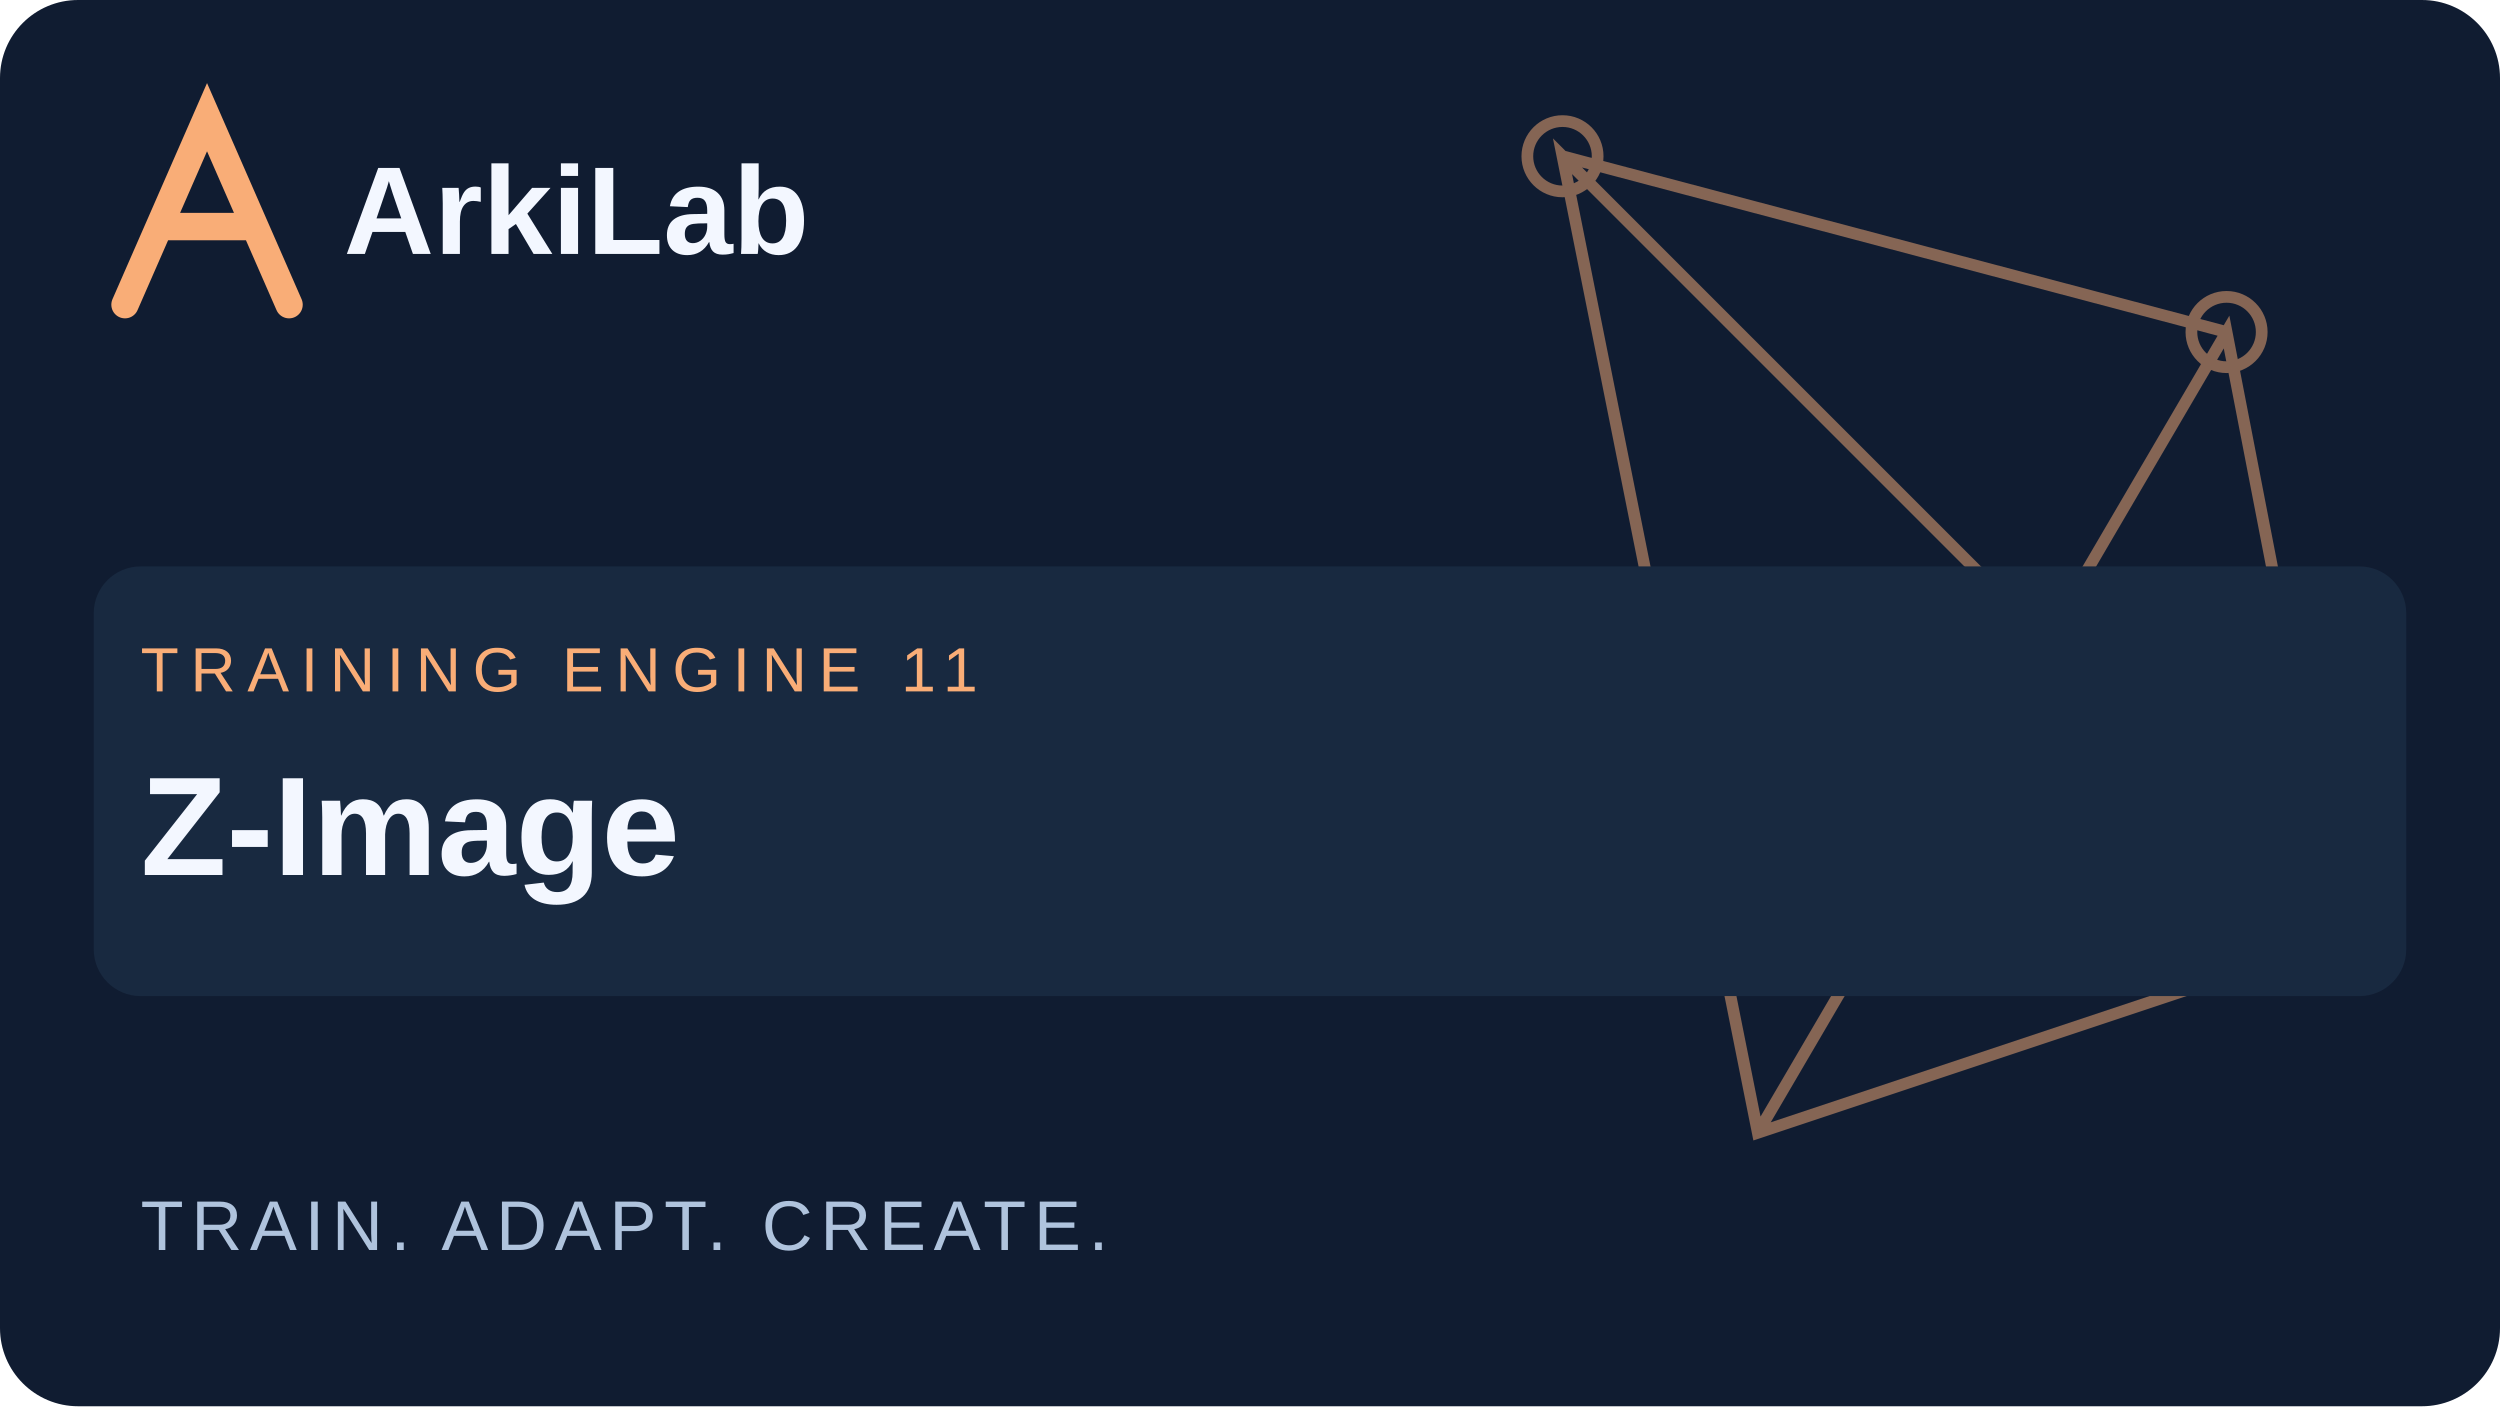
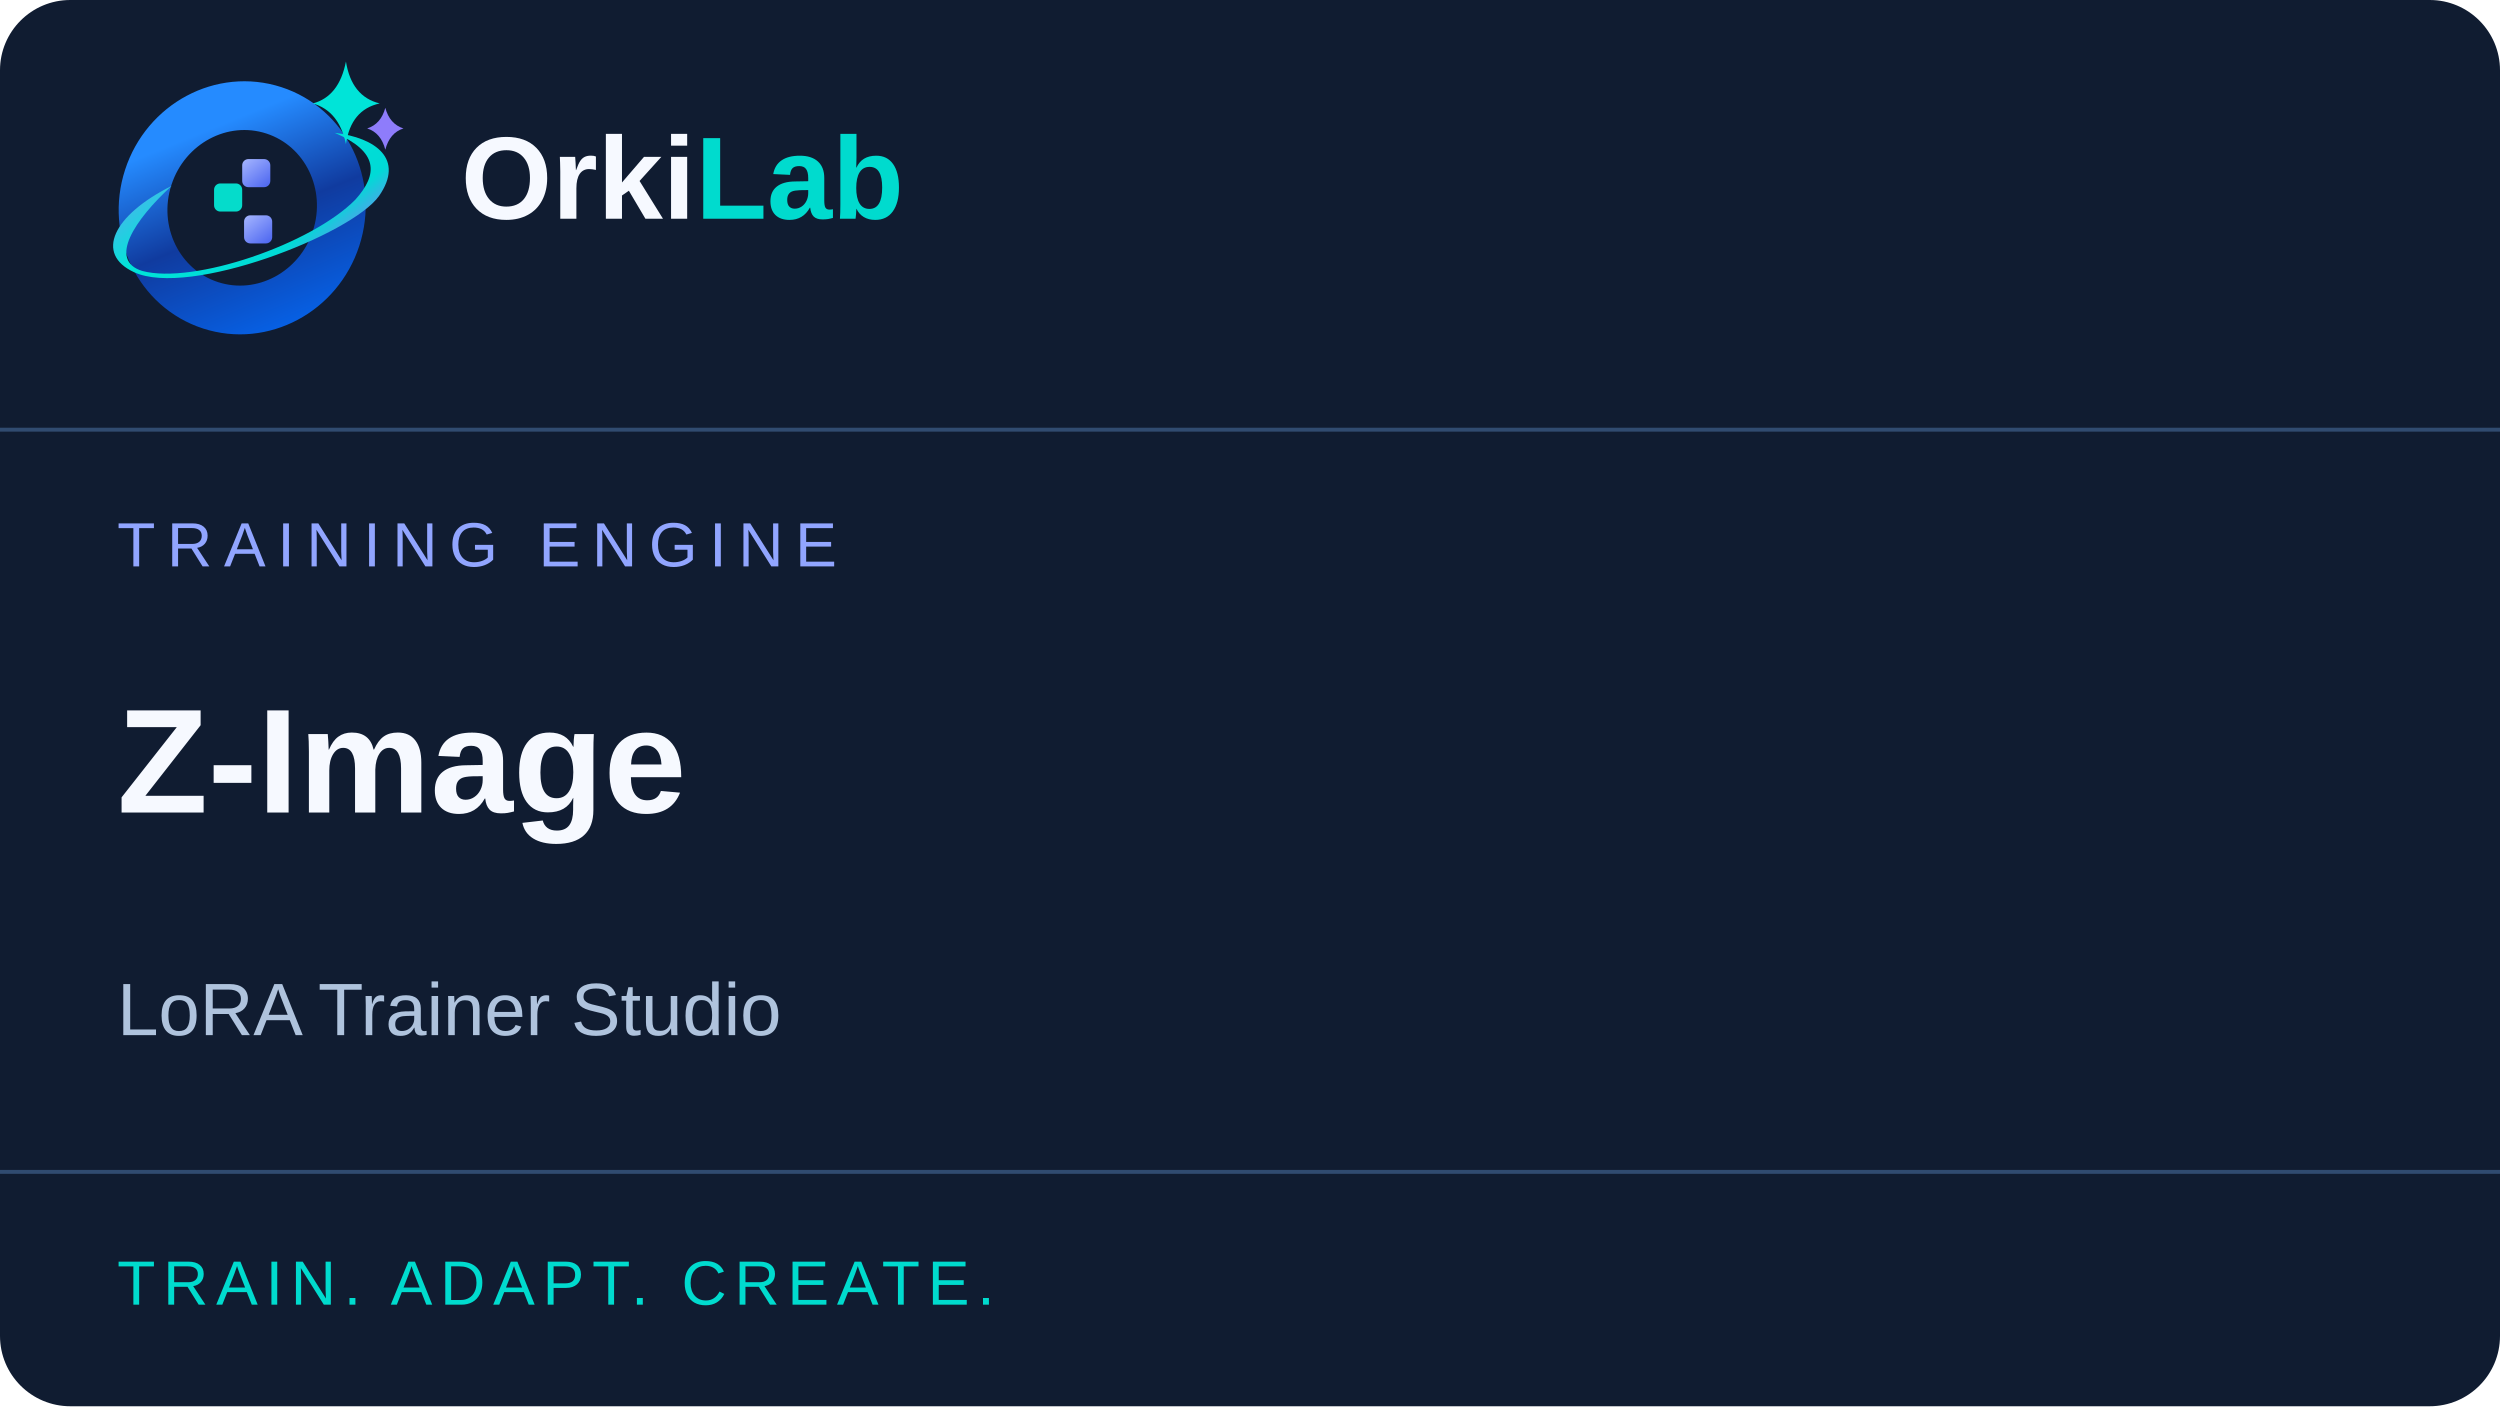
<svg xmlns="http://www.w3.org/2000/svg" viewBox="0 0 640 360">
-   <rect width="640" height="360" rx="20" fill="#101C31" />
-   <g stroke="#F9AD77" fill="none" stroke-width="3" opacity=".5">
-     <path d="M400 40 570 85 600 240 450 290 400 40 600 240 570 85 450 290" />
-     <circle cx="400" cy="40" r="9" />
-     <circle cx="570" cy="85" r="9" />
-     <circle cx="600" cy="240" r="9" />
+   <rect width="640" height="360" rx="18" fill="#101C31" />
+   <path d="M0 110H640M0 300H640" stroke="#304B70" />
+   <g transform="translate(22 10) scale(.16)">
+     <defs>
+       <linearGradient id="bg" x2="1" y2="1">
+         <stop stop-color="#070D25" />
+         <stop offset="1" stop-color="#101E3C" />
+       </linearGradient>
+       <linearGradient id="ring" x1=".2" y1=".2" x2=".85" y2="1">
+         <stop stop-color="#258BFF" />
+         <stop offset=".48" stop-color="#103B9F" />
+         <stop offset="1" stop-color="#075FE2" />
+       </linearGradient>
+       <linearGradient id="orbit" x2="1" y2=".65">
+         <stop stop-color="#9683FF" />
+         <stop offset=".46" stop-color="#00E5D8" />
+         <stop offset=".8" stop-color="#00DAD6" />
+         <stop offset="1" stop-color="#8B79F7" />
+       </linearGradient>
+       <linearGradient id="tile" x2=".8" y2="1">
+         <stop stop-color="#A6B6FF" />
+         <stop offset="1" stop-color="#526BF1" />
+       </linearGradient>
+       <pattern id="grid" width="40" height="40" patternUnits="userSpaceOnUse">
+         <path d="M40 0H0V40" stroke="#8FB7E0" stroke-opacity=".055" fill="none" />
+       </pattern>
+     </defs>
+     <g>
+       <ellipse cx="250" cy="270" rx="158" ry="164" transform="rotate(18 250 270)" fill="none" stroke="url(#ring)" stroke-width="78" />
+       <rect x="250" y="192" width="45" height="45" rx="10" fill="url(#tile)" />
+       <rect x="205" y="231" width="45" height="45" rx="10" fill="#05DCCB" />
+       <rect x="253" y="282" width="45" height="45" rx="10" fill="url(#tile)" />
+       <path d="M137 235C43 282 14 344 77 373C165 414 425 313 469 251C510 192 464 158 398 150C468 180 468 216 431 257C361 328 172 393 90 371C35 354 78 289 137 235Z" fill="url(#orbit)" />
+       <path d="M416 36Q425 92 470 103Q424 113 416 168Q405 115 363 103Q405 92 416 36Z" fill="#00E4D8" />
+       <path d="M479 110Q486 136 508 143Q486 150 479 177Q472 150 450 143Q472 136 479 110Z" fill="#8E7CFB" />
+     </g>
  </g>
-   <path d="M32 78 53 30 74 78M42 58H64" stroke="#F9AD77" stroke-width="7" fill="none" stroke-linecap="round" />
-   <text x="88" y="65" fill="#F3F7FF" font-family="Arial,sans-serif" font-size="32" font-weight="bold">ArkiLab</text>
-   <rect x="24" y="145" width="592" height="110" rx="12" fill="#182940" />
-   <text x="36" y="177" fill="#F9AD77" font-family="Arial,sans-serif" font-size="16" letter-spacing="3">TRAINING ENGINE 11</text>
-   <text x="36" y="224" fill="#F3F7FF" font-family="Arial,sans-serif" font-size="36" font-weight="bold">Z-Image</text>
-   <text x="36" y="320" fill="#AFC3DD" font-family="Arial,sans-serif" font-size="18" letter-spacing="2">TRAIN. ADAPT. CREATE.</text>
+   <text x="118" y="56" font-family="Arial,sans-serif" font-size="30" font-weight="bold" fill="#F6F9FF">Orki<tspan fill="#00DBCE">Lab</tspan>
+   </text>
+   <g font-family="Arial,sans-serif">
+     <text x="30" y="145" font-size="16" letter-spacing="3" fill="#91A5FF">TRAINING ENGINE</text>
+     <text x="30" y="208" font-size="38" font-weight="bold" fill="#F6F9FF">Z-Image</text>
+     <text x="30" y="265" font-size="19" fill="#AFC3DD">LoRA Trainer Studio</text>
+     <text x="30" y="334" font-size="16" letter-spacing="2" fill="#00DBCE">TRAIN. ADAPT. CREATE.</text>
+   </g>
</svg>
